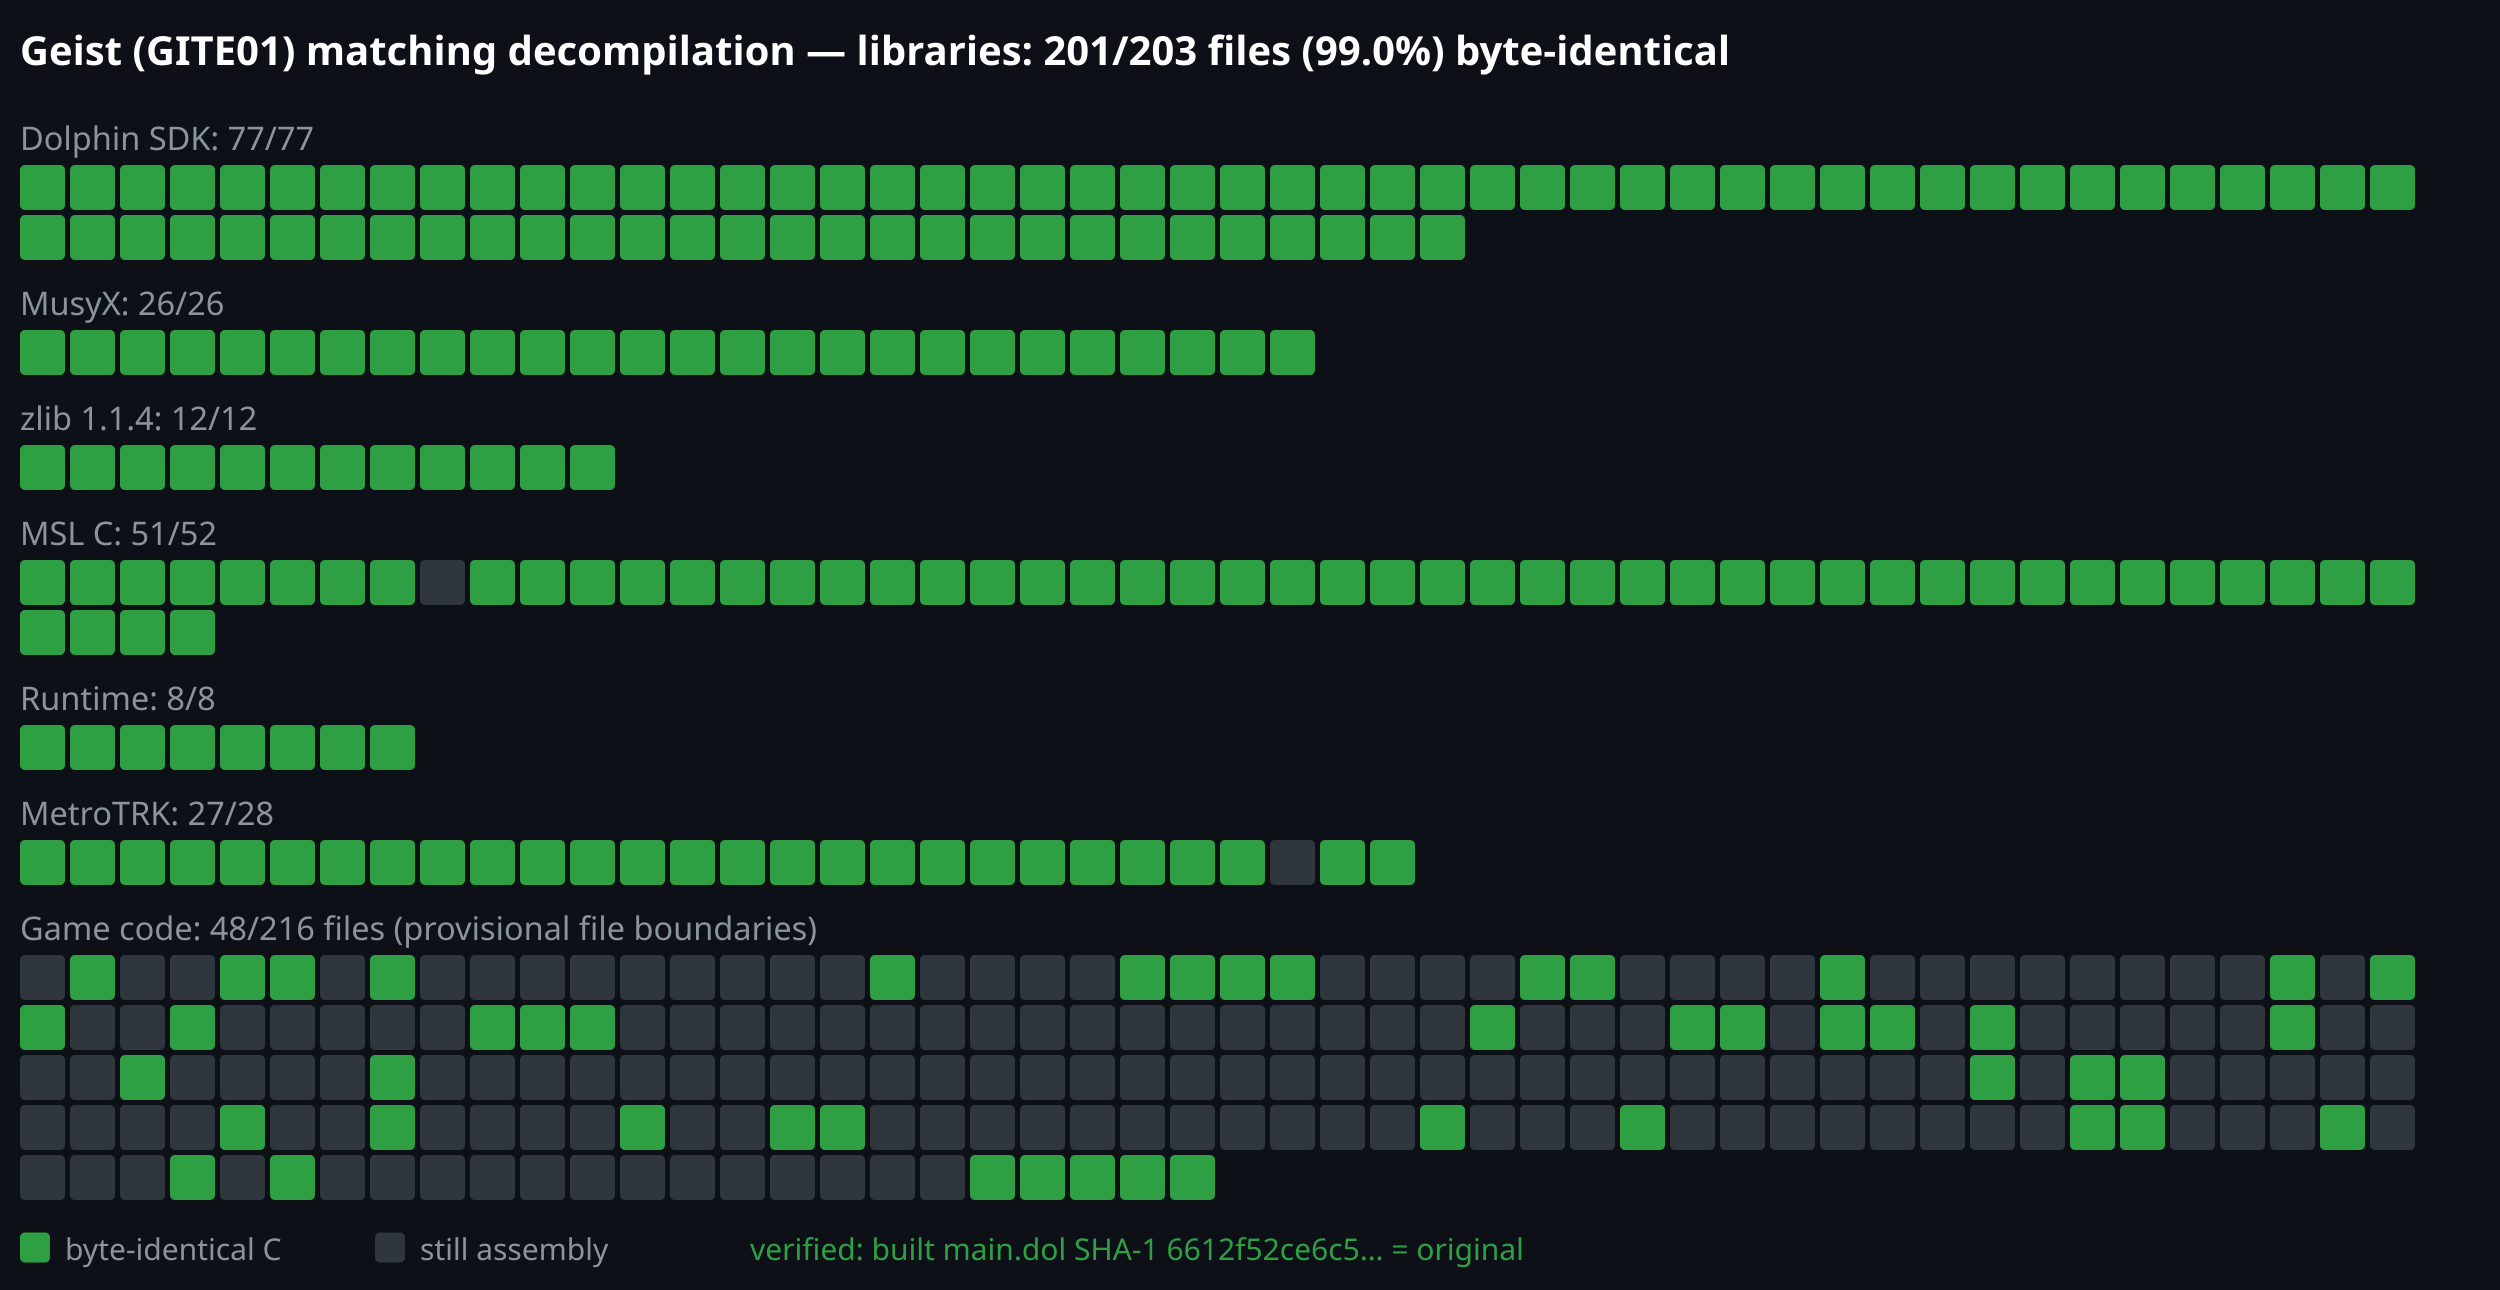
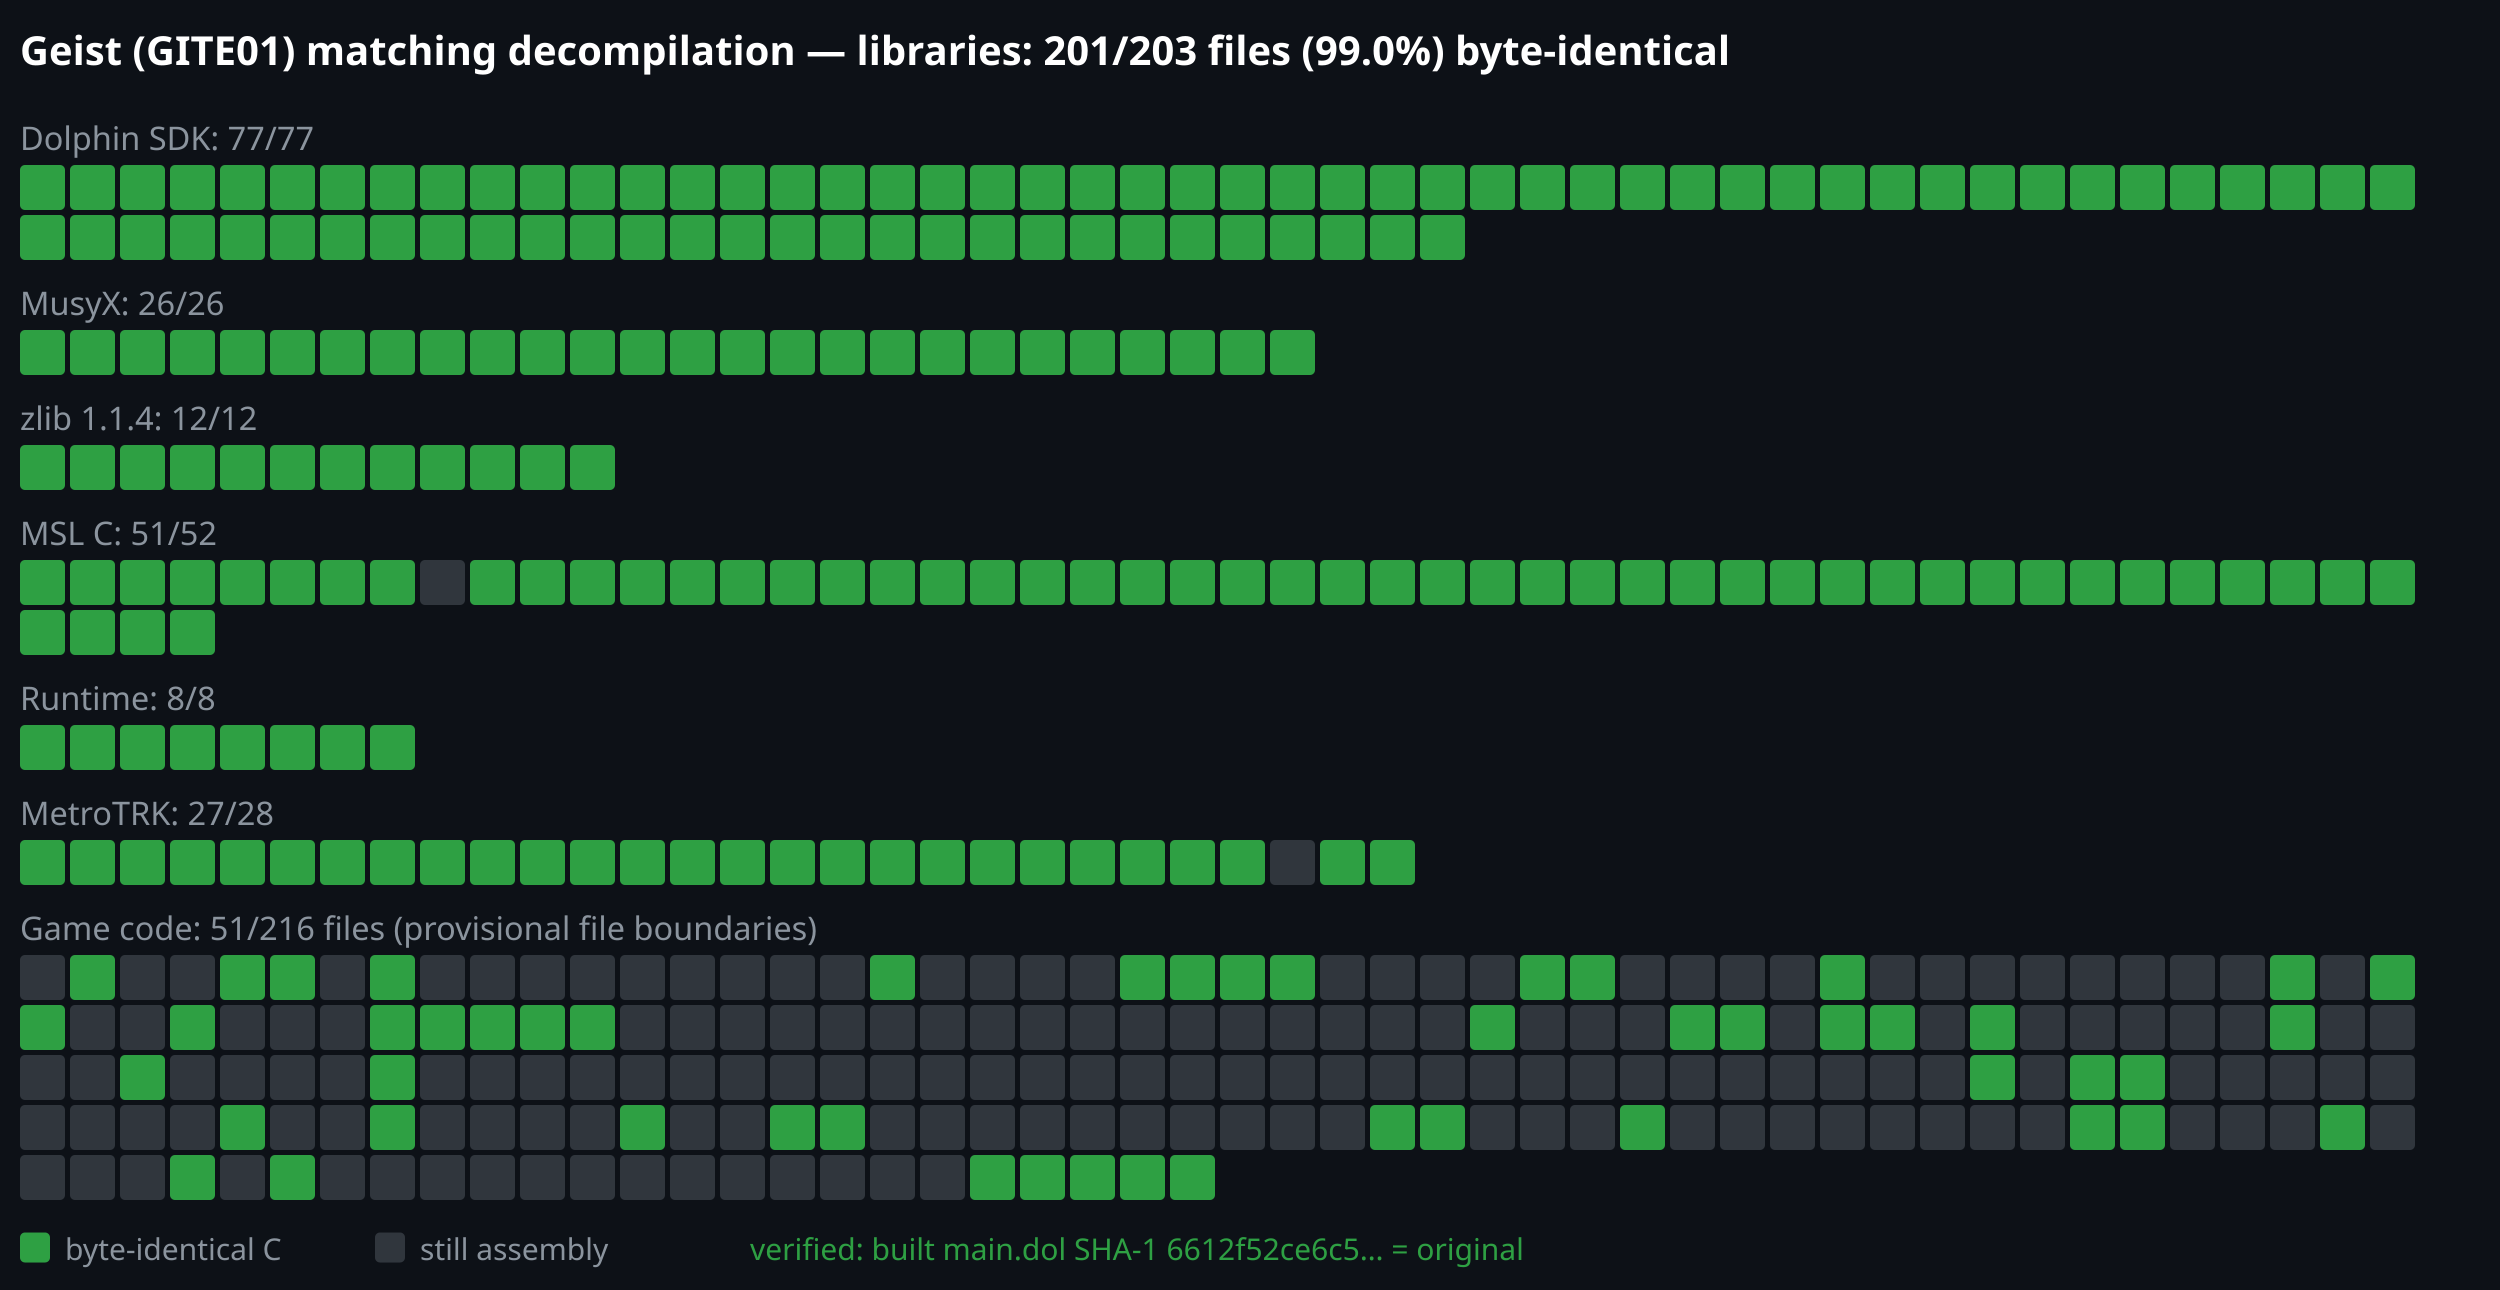
<svg xmlns="http://www.w3.org/2000/svg" viewBox="0 0 1000 516" width="1000" height="516">
  <rect width="1000" height="516" fill="#0d1117" />
  <text x="8" y="26" font-family="sans-serif" font-size="16" font-weight="bold" fill="#ffffff">Geist (GITE01) matching decompilation — libraries: 201/203 files (99.0%) byte-identical</text>
  <text x="8" y="60" font-family="sans-serif" font-size="13" font-weight="normal" fill="#8b949e">Dolphin SDK: 77/77</text>
  <rect x="8" y="66" width="18" height="18" rx="2" fill="#2ea043" />
  <rect x="28" y="66" width="18" height="18" rx="2" fill="#2ea043" />
  <rect x="48" y="66" width="18" height="18" rx="2" fill="#2ea043" />
  <rect x="68" y="66" width="18" height="18" rx="2" fill="#2ea043" />
  <rect x="88" y="66" width="18" height="18" rx="2" fill="#2ea043" />
  <rect x="108" y="66" width="18" height="18" rx="2" fill="#2ea043" />
  <rect x="128" y="66" width="18" height="18" rx="2" fill="#2ea043" />
  <rect x="148" y="66" width="18" height="18" rx="2" fill="#2ea043" />
  <rect x="168" y="66" width="18" height="18" rx="2" fill="#2ea043" />
  <rect x="188" y="66" width="18" height="18" rx="2" fill="#2ea043" />
  <rect x="208" y="66" width="18" height="18" rx="2" fill="#2ea043" />
  <rect x="228" y="66" width="18" height="18" rx="2" fill="#2ea043" />
  <rect x="248" y="66" width="18" height="18" rx="2" fill="#2ea043" />
  <rect x="268" y="66" width="18" height="18" rx="2" fill="#2ea043" />
  <rect x="288" y="66" width="18" height="18" rx="2" fill="#2ea043" />
  <rect x="308" y="66" width="18" height="18" rx="2" fill="#2ea043" />
  <rect x="328" y="66" width="18" height="18" rx="2" fill="#2ea043" />
  <rect x="348" y="66" width="18" height="18" rx="2" fill="#2ea043" />
  <rect x="368" y="66" width="18" height="18" rx="2" fill="#2ea043" />
  <rect x="388" y="66" width="18" height="18" rx="2" fill="#2ea043" />
  <rect x="408" y="66" width="18" height="18" rx="2" fill="#2ea043" />
  <rect x="428" y="66" width="18" height="18" rx="2" fill="#2ea043" />
  <rect x="448" y="66" width="18" height="18" rx="2" fill="#2ea043" />
  <rect x="468" y="66" width="18" height="18" rx="2" fill="#2ea043" />
  <rect x="488" y="66" width="18" height="18" rx="2" fill="#2ea043" />
  <rect x="508" y="66" width="18" height="18" rx="2" fill="#2ea043" />
  <rect x="528" y="66" width="18" height="18" rx="2" fill="#2ea043" />
  <rect x="548" y="66" width="18" height="18" rx="2" fill="#2ea043" />
  <rect x="568" y="66" width="18" height="18" rx="2" fill="#2ea043" />
  <rect x="588" y="66" width="18" height="18" rx="2" fill="#2ea043" />
  <rect x="608" y="66" width="18" height="18" rx="2" fill="#2ea043" />
  <rect x="628" y="66" width="18" height="18" rx="2" fill="#2ea043" />
  <rect x="648" y="66" width="18" height="18" rx="2" fill="#2ea043" />
  <rect x="668" y="66" width="18" height="18" rx="2" fill="#2ea043" />
  <rect x="688" y="66" width="18" height="18" rx="2" fill="#2ea043" />
  <rect x="708" y="66" width="18" height="18" rx="2" fill="#2ea043" />
  <rect x="728" y="66" width="18" height="18" rx="2" fill="#2ea043" />
  <rect x="748" y="66" width="18" height="18" rx="2" fill="#2ea043" />
  <rect x="768" y="66" width="18" height="18" rx="2" fill="#2ea043" />
  <rect x="788" y="66" width="18" height="18" rx="2" fill="#2ea043" />
  <rect x="808" y="66" width="18" height="18" rx="2" fill="#2ea043" />
  <rect x="828" y="66" width="18" height="18" rx="2" fill="#2ea043" />
  <rect x="848" y="66" width="18" height="18" rx="2" fill="#2ea043" />
  <rect x="868" y="66" width="18" height="18" rx="2" fill="#2ea043" />
  <rect x="888" y="66" width="18" height="18" rx="2" fill="#2ea043" />
  <rect x="908" y="66" width="18" height="18" rx="2" fill="#2ea043" />
  <rect x="928" y="66" width="18" height="18" rx="2" fill="#2ea043" />
  <rect x="948" y="66" width="18" height="18" rx="2" fill="#2ea043" />
  <rect x="8" y="86" width="18" height="18" rx="2" fill="#2ea043" />
  <rect x="28" y="86" width="18" height="18" rx="2" fill="#2ea043" />
  <rect x="48" y="86" width="18" height="18" rx="2" fill="#2ea043" />
  <rect x="68" y="86" width="18" height="18" rx="2" fill="#2ea043" />
  <rect x="88" y="86" width="18" height="18" rx="2" fill="#2ea043" />
  <rect x="108" y="86" width="18" height="18" rx="2" fill="#2ea043" />
  <rect x="128" y="86" width="18" height="18" rx="2" fill="#2ea043" />
  <rect x="148" y="86" width="18" height="18" rx="2" fill="#2ea043" />
  <rect x="168" y="86" width="18" height="18" rx="2" fill="#2ea043" />
  <rect x="188" y="86" width="18" height="18" rx="2" fill="#2ea043" />
  <rect x="208" y="86" width="18" height="18" rx="2" fill="#2ea043" />
  <rect x="228" y="86" width="18" height="18" rx="2" fill="#2ea043" />
  <rect x="248" y="86" width="18" height="18" rx="2" fill="#2ea043" />
  <rect x="268" y="86" width="18" height="18" rx="2" fill="#2ea043" />
  <rect x="288" y="86" width="18" height="18" rx="2" fill="#2ea043" />
  <rect x="308" y="86" width="18" height="18" rx="2" fill="#2ea043" />
  <rect x="328" y="86" width="18" height="18" rx="2" fill="#2ea043" />
  <rect x="348" y="86" width="18" height="18" rx="2" fill="#2ea043" />
  <rect x="368" y="86" width="18" height="18" rx="2" fill="#2ea043" />
  <rect x="388" y="86" width="18" height="18" rx="2" fill="#2ea043" />
  <rect x="408" y="86" width="18" height="18" rx="2" fill="#2ea043" />
  <rect x="428" y="86" width="18" height="18" rx="2" fill="#2ea043" />
  <rect x="448" y="86" width="18" height="18" rx="2" fill="#2ea043" />
  <rect x="468" y="86" width="18" height="18" rx="2" fill="#2ea043" />
  <rect x="488" y="86" width="18" height="18" rx="2" fill="#2ea043" />
  <rect x="508" y="86" width="18" height="18" rx="2" fill="#2ea043" />
  <rect x="528" y="86" width="18" height="18" rx="2" fill="#2ea043" />
  <rect x="548" y="86" width="18" height="18" rx="2" fill="#2ea043" />
  <rect x="568" y="86" width="18" height="18" rx="2" fill="#2ea043" />
  <text x="8" y="126" font-family="sans-serif" font-size="13" font-weight="normal" fill="#8b949e">MusyX: 26/26</text>
  <rect x="8" y="132" width="18" height="18" rx="2" fill="#2ea043" />
  <rect x="28" y="132" width="18" height="18" rx="2" fill="#2ea043" />
  <rect x="48" y="132" width="18" height="18" rx="2" fill="#2ea043" />
  <rect x="68" y="132" width="18" height="18" rx="2" fill="#2ea043" />
  <rect x="88" y="132" width="18" height="18" rx="2" fill="#2ea043" />
  <rect x="108" y="132" width="18" height="18" rx="2" fill="#2ea043" />
  <rect x="128" y="132" width="18" height="18" rx="2" fill="#2ea043" />
  <rect x="148" y="132" width="18" height="18" rx="2" fill="#2ea043" />
  <rect x="168" y="132" width="18" height="18" rx="2" fill="#2ea043" />
  <rect x="188" y="132" width="18" height="18" rx="2" fill="#2ea043" />
  <rect x="208" y="132" width="18" height="18" rx="2" fill="#2ea043" />
  <rect x="228" y="132" width="18" height="18" rx="2" fill="#2ea043" />
  <rect x="248" y="132" width="18" height="18" rx="2" fill="#2ea043" />
  <rect x="268" y="132" width="18" height="18" rx="2" fill="#2ea043" />
  <rect x="288" y="132" width="18" height="18" rx="2" fill="#2ea043" />
  <rect x="308" y="132" width="18" height="18" rx="2" fill="#2ea043" />
  <rect x="328" y="132" width="18" height="18" rx="2" fill="#2ea043" />
  <rect x="348" y="132" width="18" height="18" rx="2" fill="#2ea043" />
  <rect x="368" y="132" width="18" height="18" rx="2" fill="#2ea043" />
  <rect x="388" y="132" width="18" height="18" rx="2" fill="#2ea043" />
  <rect x="408" y="132" width="18" height="18" rx="2" fill="#2ea043" />
  <rect x="428" y="132" width="18" height="18" rx="2" fill="#2ea043" />
  <rect x="448" y="132" width="18" height="18" rx="2" fill="#2ea043" />
  <rect x="468" y="132" width="18" height="18" rx="2" fill="#2ea043" />
  <rect x="488" y="132" width="18" height="18" rx="2" fill="#2ea043" />
  <rect x="508" y="132" width="18" height="18" rx="2" fill="#2ea043" />
  <text x="8" y="172" font-family="sans-serif" font-size="13" font-weight="normal" fill="#8b949e">zlib 1.1.4: 12/12</text>
  <rect x="8" y="178" width="18" height="18" rx="2" fill="#2ea043" />
  <rect x="28" y="178" width="18" height="18" rx="2" fill="#2ea043" />
  <rect x="48" y="178" width="18" height="18" rx="2" fill="#2ea043" />
  <rect x="68" y="178" width="18" height="18" rx="2" fill="#2ea043" />
  <rect x="88" y="178" width="18" height="18" rx="2" fill="#2ea043" />
  <rect x="108" y="178" width="18" height="18" rx="2" fill="#2ea043" />
  <rect x="128" y="178" width="18" height="18" rx="2" fill="#2ea043" />
  <rect x="148" y="178" width="18" height="18" rx="2" fill="#2ea043" />
  <rect x="168" y="178" width="18" height="18" rx="2" fill="#2ea043" />
  <rect x="188" y="178" width="18" height="18" rx="2" fill="#2ea043" />
  <rect x="208" y="178" width="18" height="18" rx="2" fill="#2ea043" />
  <rect x="228" y="178" width="18" height="18" rx="2" fill="#2ea043" />
  <text x="8" y="218" font-family="sans-serif" font-size="13" font-weight="normal" fill="#8b949e">MSL C: 51/52</text>
  <rect x="8" y="224" width="18" height="18" rx="2" fill="#2ea043" />
  <rect x="28" y="224" width="18" height="18" rx="2" fill="#2ea043" />
  <rect x="48" y="224" width="18" height="18" rx="2" fill="#2ea043" />
  <rect x="68" y="224" width="18" height="18" rx="2" fill="#2ea043" />
  <rect x="88" y="224" width="18" height="18" rx="2" fill="#2ea043" />
  <rect x="108" y="224" width="18" height="18" rx="2" fill="#2ea043" />
  <rect x="128" y="224" width="18" height="18" rx="2" fill="#2ea043" />
  <rect x="148" y="224" width="18" height="18" rx="2" fill="#2ea043" />
  <rect x="168" y="224" width="18" height="18" rx="2" fill="#30363d" />
  <rect x="188" y="224" width="18" height="18" rx="2" fill="#2ea043" />
  <rect x="208" y="224" width="18" height="18" rx="2" fill="#2ea043" />
  <rect x="228" y="224" width="18" height="18" rx="2" fill="#2ea043" />
  <rect x="248" y="224" width="18" height="18" rx="2" fill="#2ea043" />
  <rect x="268" y="224" width="18" height="18" rx="2" fill="#2ea043" />
  <rect x="288" y="224" width="18" height="18" rx="2" fill="#2ea043" />
  <rect x="308" y="224" width="18" height="18" rx="2" fill="#2ea043" />
  <rect x="328" y="224" width="18" height="18" rx="2" fill="#2ea043" />
  <rect x="348" y="224" width="18" height="18" rx="2" fill="#2ea043" />
  <rect x="368" y="224" width="18" height="18" rx="2" fill="#2ea043" />
  <rect x="388" y="224" width="18" height="18" rx="2" fill="#2ea043" />
  <rect x="408" y="224" width="18" height="18" rx="2" fill="#2ea043" />
  <rect x="428" y="224" width="18" height="18" rx="2" fill="#2ea043" />
  <rect x="448" y="224" width="18" height="18" rx="2" fill="#2ea043" />
  <rect x="468" y="224" width="18" height="18" rx="2" fill="#2ea043" />
  <rect x="488" y="224" width="18" height="18" rx="2" fill="#2ea043" />
  <rect x="508" y="224" width="18" height="18" rx="2" fill="#2ea043" />
  <rect x="528" y="224" width="18" height="18" rx="2" fill="#2ea043" />
  <rect x="548" y="224" width="18" height="18" rx="2" fill="#2ea043" />
  <rect x="568" y="224" width="18" height="18" rx="2" fill="#2ea043" />
  <rect x="588" y="224" width="18" height="18" rx="2" fill="#2ea043" />
  <rect x="608" y="224" width="18" height="18" rx="2" fill="#2ea043" />
  <rect x="628" y="224" width="18" height="18" rx="2" fill="#2ea043" />
  <rect x="648" y="224" width="18" height="18" rx="2" fill="#2ea043" />
  <rect x="668" y="224" width="18" height="18" rx="2" fill="#2ea043" />
  <rect x="688" y="224" width="18" height="18" rx="2" fill="#2ea043" />
  <rect x="708" y="224" width="18" height="18" rx="2" fill="#2ea043" />
  <rect x="728" y="224" width="18" height="18" rx="2" fill="#2ea043" />
  <rect x="748" y="224" width="18" height="18" rx="2" fill="#2ea043" />
  <rect x="768" y="224" width="18" height="18" rx="2" fill="#2ea043" />
  <rect x="788" y="224" width="18" height="18" rx="2" fill="#2ea043" />
  <rect x="808" y="224" width="18" height="18" rx="2" fill="#2ea043" />
  <rect x="828" y="224" width="18" height="18" rx="2" fill="#2ea043" />
  <rect x="848" y="224" width="18" height="18" rx="2" fill="#2ea043" />
  <rect x="868" y="224" width="18" height="18" rx="2" fill="#2ea043" />
  <rect x="888" y="224" width="18" height="18" rx="2" fill="#2ea043" />
  <rect x="908" y="224" width="18" height="18" rx="2" fill="#2ea043" />
  <rect x="928" y="224" width="18" height="18" rx="2" fill="#2ea043" />
  <rect x="948" y="224" width="18" height="18" rx="2" fill="#2ea043" />
  <rect x="8" y="244" width="18" height="18" rx="2" fill="#2ea043" />
  <rect x="28" y="244" width="18" height="18" rx="2" fill="#2ea043" />
  <rect x="48" y="244" width="18" height="18" rx="2" fill="#2ea043" />
  <rect x="68" y="244" width="18" height="18" rx="2" fill="#2ea043" />
  <text x="8" y="284" font-family="sans-serif" font-size="13" font-weight="normal" fill="#8b949e">Runtime: 8/8</text>
  <rect x="8" y="290" width="18" height="18" rx="2" fill="#2ea043" />
  <rect x="28" y="290" width="18" height="18" rx="2" fill="#2ea043" />
  <rect x="48" y="290" width="18" height="18" rx="2" fill="#2ea043" />
  <rect x="68" y="290" width="18" height="18" rx="2" fill="#2ea043" />
  <rect x="88" y="290" width="18" height="18" rx="2" fill="#2ea043" />
  <rect x="108" y="290" width="18" height="18" rx="2" fill="#2ea043" />
  <rect x="128" y="290" width="18" height="18" rx="2" fill="#2ea043" />
  <rect x="148" y="290" width="18" height="18" rx="2" fill="#2ea043" />
  <text x="8" y="330" font-family="sans-serif" font-size="13" font-weight="normal" fill="#8b949e">MetroTRK: 27/28</text>
  <rect x="8" y="336" width="18" height="18" rx="2" fill="#2ea043" />
  <rect x="28" y="336" width="18" height="18" rx="2" fill="#2ea043" />
  <rect x="48" y="336" width="18" height="18" rx="2" fill="#2ea043" />
  <rect x="68" y="336" width="18" height="18" rx="2" fill="#2ea043" />
  <rect x="88" y="336" width="18" height="18" rx="2" fill="#2ea043" />
  <rect x="108" y="336" width="18" height="18" rx="2" fill="#2ea043" />
  <rect x="128" y="336" width="18" height="18" rx="2" fill="#2ea043" />
  <rect x="148" y="336" width="18" height="18" rx="2" fill="#2ea043" />
  <rect x="168" y="336" width="18" height="18" rx="2" fill="#2ea043" />
  <rect x="188" y="336" width="18" height="18" rx="2" fill="#2ea043" />
  <rect x="208" y="336" width="18" height="18" rx="2" fill="#2ea043" />
  <rect x="228" y="336" width="18" height="18" rx="2" fill="#2ea043" />
  <rect x="248" y="336" width="18" height="18" rx="2" fill="#2ea043" />
  <rect x="268" y="336" width="18" height="18" rx="2" fill="#2ea043" />
  <rect x="288" y="336" width="18" height="18" rx="2" fill="#2ea043" />
  <rect x="308" y="336" width="18" height="18" rx="2" fill="#2ea043" />
  <rect x="328" y="336" width="18" height="18" rx="2" fill="#2ea043" />
  <rect x="348" y="336" width="18" height="18" rx="2" fill="#2ea043" />
  <rect x="368" y="336" width="18" height="18" rx="2" fill="#2ea043" />
  <rect x="388" y="336" width="18" height="18" rx="2" fill="#2ea043" />
  <rect x="408" y="336" width="18" height="18" rx="2" fill="#2ea043" />
  <rect x="428" y="336" width="18" height="18" rx="2" fill="#2ea043" />
  <rect x="448" y="336" width="18" height="18" rx="2" fill="#2ea043" />
  <rect x="468" y="336" width="18" height="18" rx="2" fill="#2ea043" />
  <rect x="488" y="336" width="18" height="18" rx="2" fill="#2ea043" />
  <rect x="508" y="336" width="18" height="18" rx="2" fill="#30363d" />
  <rect x="528" y="336" width="18" height="18" rx="2" fill="#2ea043" />
  <rect x="548" y="336" width="18" height="18" rx="2" fill="#2ea043" />
-   <text x="8" y="376" font-family="sans-serif" font-size="13" font-weight="normal" fill="#8b949e">Game code: 48/216 files (provisional file boundaries)</text>
+   <text x="8" y="376" font-family="sans-serif" font-size="13" font-weight="normal" fill="#8b949e">Game code: 51/216 files (provisional file boundaries)</text>
  <rect x="8" y="382" width="18" height="18" rx="2" fill="#30363d" />
  <rect x="28" y="382" width="18" height="18" rx="2" fill="#2ea043" />
  <rect x="48" y="382" width="18" height="18" rx="2" fill="#30363d" />
  <rect x="68" y="382" width="18" height="18" rx="2" fill="#30363d" />
  <rect x="88" y="382" width="18" height="18" rx="2" fill="#2ea043" />
  <rect x="108" y="382" width="18" height="18" rx="2" fill="#2ea043" />
  <rect x="128" y="382" width="18" height="18" rx="2" fill="#30363d" />
  <rect x="148" y="382" width="18" height="18" rx="2" fill="#2ea043" />
  <rect x="168" y="382" width="18" height="18" rx="2" fill="#30363d" />
  <rect x="188" y="382" width="18" height="18" rx="2" fill="#30363d" />
  <rect x="208" y="382" width="18" height="18" rx="2" fill="#30363d" />
  <rect x="228" y="382" width="18" height="18" rx="2" fill="#30363d" />
  <rect x="248" y="382" width="18" height="18" rx="2" fill="#30363d" />
  <rect x="268" y="382" width="18" height="18" rx="2" fill="#30363d" />
  <rect x="288" y="382" width="18" height="18" rx="2" fill="#30363d" />
  <rect x="308" y="382" width="18" height="18" rx="2" fill="#30363d" />
  <rect x="328" y="382" width="18" height="18" rx="2" fill="#30363d" />
  <rect x="348" y="382" width="18" height="18" rx="2" fill="#2ea043" />
  <rect x="368" y="382" width="18" height="18" rx="2" fill="#30363d" />
  <rect x="388" y="382" width="18" height="18" rx="2" fill="#30363d" />
  <rect x="408" y="382" width="18" height="18" rx="2" fill="#30363d" />
  <rect x="428" y="382" width="18" height="18" rx="2" fill="#30363d" />
  <rect x="448" y="382" width="18" height="18" rx="2" fill="#2ea043" />
  <rect x="468" y="382" width="18" height="18" rx="2" fill="#2ea043" />
  <rect x="488" y="382" width="18" height="18" rx="2" fill="#2ea043" />
  <rect x="508" y="382" width="18" height="18" rx="2" fill="#2ea043" />
  <rect x="528" y="382" width="18" height="18" rx="2" fill="#30363d" />
  <rect x="548" y="382" width="18" height="18" rx="2" fill="#30363d" />
  <rect x="568" y="382" width="18" height="18" rx="2" fill="#30363d" />
  <rect x="588" y="382" width="18" height="18" rx="2" fill="#30363d" />
  <rect x="608" y="382" width="18" height="18" rx="2" fill="#2ea043" />
  <rect x="628" y="382" width="18" height="18" rx="2" fill="#2ea043" />
  <rect x="648" y="382" width="18" height="18" rx="2" fill="#30363d" />
  <rect x="668" y="382" width="18" height="18" rx="2" fill="#30363d" />
  <rect x="688" y="382" width="18" height="18" rx="2" fill="#30363d" />
  <rect x="708" y="382" width="18" height="18" rx="2" fill="#30363d" />
  <rect x="728" y="382" width="18" height="18" rx="2" fill="#2ea043" />
  <rect x="748" y="382" width="18" height="18" rx="2" fill="#30363d" />
  <rect x="768" y="382" width="18" height="18" rx="2" fill="#30363d" />
  <rect x="788" y="382" width="18" height="18" rx="2" fill="#30363d" />
  <rect x="808" y="382" width="18" height="18" rx="2" fill="#30363d" />
  <rect x="828" y="382" width="18" height="18" rx="2" fill="#30363d" />
  <rect x="848" y="382" width="18" height="18" rx="2" fill="#30363d" />
  <rect x="868" y="382" width="18" height="18" rx="2" fill="#30363d" />
  <rect x="888" y="382" width="18" height="18" rx="2" fill="#30363d" />
  <rect x="908" y="382" width="18" height="18" rx="2" fill="#2ea043" />
  <rect x="928" y="382" width="18" height="18" rx="2" fill="#30363d" />
  <rect x="948" y="382" width="18" height="18" rx="2" fill="#2ea043" />
  <rect x="8" y="402" width="18" height="18" rx="2" fill="#2ea043" />
  <rect x="28" y="402" width="18" height="18" rx="2" fill="#30363d" />
  <rect x="48" y="402" width="18" height="18" rx="2" fill="#30363d" />
  <rect x="68" y="402" width="18" height="18" rx="2" fill="#2ea043" />
  <rect x="88" y="402" width="18" height="18" rx="2" fill="#30363d" />
  <rect x="108" y="402" width="18" height="18" rx="2" fill="#30363d" />
  <rect x="128" y="402" width="18" height="18" rx="2" fill="#30363d" />
-   <rect x="148" y="402" width="18" height="18" rx="2" fill="#30363d" />
-   <rect x="168" y="402" width="18" height="18" rx="2" fill="#30363d" />
+   <rect x="148" y="402" width="18" height="18" rx="2" fill="#2ea043" />
+   <rect x="168" y="402" width="18" height="18" rx="2" fill="#2ea043" />
  <rect x="188" y="402" width="18" height="18" rx="2" fill="#2ea043" />
  <rect x="208" y="402" width="18" height="18" rx="2" fill="#2ea043" />
  <rect x="228" y="402" width="18" height="18" rx="2" fill="#2ea043" />
  <rect x="248" y="402" width="18" height="18" rx="2" fill="#30363d" />
  <rect x="268" y="402" width="18" height="18" rx="2" fill="#30363d" />
  <rect x="288" y="402" width="18" height="18" rx="2" fill="#30363d" />
  <rect x="308" y="402" width="18" height="18" rx="2" fill="#30363d" />
  <rect x="328" y="402" width="18" height="18" rx="2" fill="#30363d" />
  <rect x="348" y="402" width="18" height="18" rx="2" fill="#30363d" />
  <rect x="368" y="402" width="18" height="18" rx="2" fill="#30363d" />
  <rect x="388" y="402" width="18" height="18" rx="2" fill="#30363d" />
  <rect x="408" y="402" width="18" height="18" rx="2" fill="#30363d" />
  <rect x="428" y="402" width="18" height="18" rx="2" fill="#30363d" />
  <rect x="448" y="402" width="18" height="18" rx="2" fill="#30363d" />
  <rect x="468" y="402" width="18" height="18" rx="2" fill="#30363d" />
  <rect x="488" y="402" width="18" height="18" rx="2" fill="#30363d" />
  <rect x="508" y="402" width="18" height="18" rx="2" fill="#30363d" />
  <rect x="528" y="402" width="18" height="18" rx="2" fill="#30363d" />
  <rect x="548" y="402" width="18" height="18" rx="2" fill="#30363d" />
  <rect x="568" y="402" width="18" height="18" rx="2" fill="#30363d" />
  <rect x="588" y="402" width="18" height="18" rx="2" fill="#2ea043" />
  <rect x="608" y="402" width="18" height="18" rx="2" fill="#30363d" />
  <rect x="628" y="402" width="18" height="18" rx="2" fill="#30363d" />
  <rect x="648" y="402" width="18" height="18" rx="2" fill="#30363d" />
  <rect x="668" y="402" width="18" height="18" rx="2" fill="#2ea043" />
  <rect x="688" y="402" width="18" height="18" rx="2" fill="#2ea043" />
  <rect x="708" y="402" width="18" height="18" rx="2" fill="#30363d" />
  <rect x="728" y="402" width="18" height="18" rx="2" fill="#2ea043" />
  <rect x="748" y="402" width="18" height="18" rx="2" fill="#2ea043" />
  <rect x="768" y="402" width="18" height="18" rx="2" fill="#30363d" />
  <rect x="788" y="402" width="18" height="18" rx="2" fill="#2ea043" />
  <rect x="808" y="402" width="18" height="18" rx="2" fill="#30363d" />
  <rect x="828" y="402" width="18" height="18" rx="2" fill="#30363d" />
  <rect x="848" y="402" width="18" height="18" rx="2" fill="#30363d" />
  <rect x="868" y="402" width="18" height="18" rx="2" fill="#30363d" />
  <rect x="888" y="402" width="18" height="18" rx="2" fill="#30363d" />
  <rect x="908" y="402" width="18" height="18" rx="2" fill="#2ea043" />
  <rect x="928" y="402" width="18" height="18" rx="2" fill="#30363d" />
  <rect x="948" y="402" width="18" height="18" rx="2" fill="#30363d" />
  <rect x="8" y="422" width="18" height="18" rx="2" fill="#30363d" />
  <rect x="28" y="422" width="18" height="18" rx="2" fill="#30363d" />
  <rect x="48" y="422" width="18" height="18" rx="2" fill="#2ea043" />
  <rect x="68" y="422" width="18" height="18" rx="2" fill="#30363d" />
  <rect x="88" y="422" width="18" height="18" rx="2" fill="#30363d" />
  <rect x="108" y="422" width="18" height="18" rx="2" fill="#30363d" />
  <rect x="128" y="422" width="18" height="18" rx="2" fill="#30363d" />
  <rect x="148" y="422" width="18" height="18" rx="2" fill="#2ea043" />
  <rect x="168" y="422" width="18" height="18" rx="2" fill="#30363d" />
  <rect x="188" y="422" width="18" height="18" rx="2" fill="#30363d" />
  <rect x="208" y="422" width="18" height="18" rx="2" fill="#30363d" />
  <rect x="228" y="422" width="18" height="18" rx="2" fill="#30363d" />
  <rect x="248" y="422" width="18" height="18" rx="2" fill="#30363d" />
  <rect x="268" y="422" width="18" height="18" rx="2" fill="#30363d" />
  <rect x="288" y="422" width="18" height="18" rx="2" fill="#30363d" />
  <rect x="308" y="422" width="18" height="18" rx="2" fill="#30363d" />
  <rect x="328" y="422" width="18" height="18" rx="2" fill="#30363d" />
  <rect x="348" y="422" width="18" height="18" rx="2" fill="#30363d" />
  <rect x="368" y="422" width="18" height="18" rx="2" fill="#30363d" />
  <rect x="388" y="422" width="18" height="18" rx="2" fill="#30363d" />
  <rect x="408" y="422" width="18" height="18" rx="2" fill="#30363d" />
  <rect x="428" y="422" width="18" height="18" rx="2" fill="#30363d" />
  <rect x="448" y="422" width="18" height="18" rx="2" fill="#30363d" />
  <rect x="468" y="422" width="18" height="18" rx="2" fill="#30363d" />
  <rect x="488" y="422" width="18" height="18" rx="2" fill="#30363d" />
  <rect x="508" y="422" width="18" height="18" rx="2" fill="#30363d" />
  <rect x="528" y="422" width="18" height="18" rx="2" fill="#30363d" />
  <rect x="548" y="422" width="18" height="18" rx="2" fill="#30363d" />
  <rect x="568" y="422" width="18" height="18" rx="2" fill="#30363d" />
  <rect x="588" y="422" width="18" height="18" rx="2" fill="#30363d" />
  <rect x="608" y="422" width="18" height="18" rx="2" fill="#30363d" />
  <rect x="628" y="422" width="18" height="18" rx="2" fill="#30363d" />
  <rect x="648" y="422" width="18" height="18" rx="2" fill="#30363d" />
  <rect x="668" y="422" width="18" height="18" rx="2" fill="#30363d" />
  <rect x="688" y="422" width="18" height="18" rx="2" fill="#30363d" />
  <rect x="708" y="422" width="18" height="18" rx="2" fill="#30363d" />
  <rect x="728" y="422" width="18" height="18" rx="2" fill="#30363d" />
  <rect x="748" y="422" width="18" height="18" rx="2" fill="#30363d" />
  <rect x="768" y="422" width="18" height="18" rx="2" fill="#30363d" />
  <rect x="788" y="422" width="18" height="18" rx="2" fill="#2ea043" />
  <rect x="808" y="422" width="18" height="18" rx="2" fill="#30363d" />
  <rect x="828" y="422" width="18" height="18" rx="2" fill="#2ea043" />
  <rect x="848" y="422" width="18" height="18" rx="2" fill="#2ea043" />
  <rect x="868" y="422" width="18" height="18" rx="2" fill="#30363d" />
  <rect x="888" y="422" width="18" height="18" rx="2" fill="#30363d" />
  <rect x="908" y="422" width="18" height="18" rx="2" fill="#30363d" />
  <rect x="928" y="422" width="18" height="18" rx="2" fill="#30363d" />
  <rect x="948" y="422" width="18" height="18" rx="2" fill="#30363d" />
  <rect x="8" y="442" width="18" height="18" rx="2" fill="#30363d" />
  <rect x="28" y="442" width="18" height="18" rx="2" fill="#30363d" />
  <rect x="48" y="442" width="18" height="18" rx="2" fill="#30363d" />
  <rect x="68" y="442" width="18" height="18" rx="2" fill="#30363d" />
  <rect x="88" y="442" width="18" height="18" rx="2" fill="#2ea043" />
  <rect x="108" y="442" width="18" height="18" rx="2" fill="#30363d" />
  <rect x="128" y="442" width="18" height="18" rx="2" fill="#30363d" />
  <rect x="148" y="442" width="18" height="18" rx="2" fill="#2ea043" />
  <rect x="168" y="442" width="18" height="18" rx="2" fill="#30363d" />
  <rect x="188" y="442" width="18" height="18" rx="2" fill="#30363d" />
  <rect x="208" y="442" width="18" height="18" rx="2" fill="#30363d" />
  <rect x="228" y="442" width="18" height="18" rx="2" fill="#30363d" />
  <rect x="248" y="442" width="18" height="18" rx="2" fill="#2ea043" />
  <rect x="268" y="442" width="18" height="18" rx="2" fill="#30363d" />
  <rect x="288" y="442" width="18" height="18" rx="2" fill="#30363d" />
  <rect x="308" y="442" width="18" height="18" rx="2" fill="#2ea043" />
  <rect x="328" y="442" width="18" height="18" rx="2" fill="#2ea043" />
  <rect x="348" y="442" width="18" height="18" rx="2" fill="#30363d" />
  <rect x="368" y="442" width="18" height="18" rx="2" fill="#30363d" />
  <rect x="388" y="442" width="18" height="18" rx="2" fill="#30363d" />
  <rect x="408" y="442" width="18" height="18" rx="2" fill="#30363d" />
  <rect x="428" y="442" width="18" height="18" rx="2" fill="#30363d" />
  <rect x="448" y="442" width="18" height="18" rx="2" fill="#30363d" />
  <rect x="468" y="442" width="18" height="18" rx="2" fill="#30363d" />
  <rect x="488" y="442" width="18" height="18" rx="2" fill="#30363d" />
  <rect x="508" y="442" width="18" height="18" rx="2" fill="#30363d" />
  <rect x="528" y="442" width="18" height="18" rx="2" fill="#30363d" />
-   <rect x="548" y="442" width="18" height="18" rx="2" fill="#30363d" />
+   <rect x="548" y="442" width="18" height="18" rx="2" fill="#2ea043" />
  <rect x="568" y="442" width="18" height="18" rx="2" fill="#2ea043" />
  <rect x="588" y="442" width="18" height="18" rx="2" fill="#30363d" />
  <rect x="608" y="442" width="18" height="18" rx="2" fill="#30363d" />
  <rect x="628" y="442" width="18" height="18" rx="2" fill="#30363d" />
  <rect x="648" y="442" width="18" height="18" rx="2" fill="#2ea043" />
  <rect x="668" y="442" width="18" height="18" rx="2" fill="#30363d" />
  <rect x="688" y="442" width="18" height="18" rx="2" fill="#30363d" />
  <rect x="708" y="442" width="18" height="18" rx="2" fill="#30363d" />
  <rect x="728" y="442" width="18" height="18" rx="2" fill="#30363d" />
  <rect x="748" y="442" width="18" height="18" rx="2" fill="#30363d" />
  <rect x="768" y="442" width="18" height="18" rx="2" fill="#30363d" />
  <rect x="788" y="442" width="18" height="18" rx="2" fill="#30363d" />
  <rect x="808" y="442" width="18" height="18" rx="2" fill="#30363d" />
  <rect x="828" y="442" width="18" height="18" rx="2" fill="#2ea043" />
  <rect x="848" y="442" width="18" height="18" rx="2" fill="#2ea043" />
  <rect x="868" y="442" width="18" height="18" rx="2" fill="#30363d" />
  <rect x="888" y="442" width="18" height="18" rx="2" fill="#30363d" />
  <rect x="908" y="442" width="18" height="18" rx="2" fill="#30363d" />
  <rect x="928" y="442" width="18" height="18" rx="2" fill="#2ea043" />
  <rect x="948" y="442" width="18" height="18" rx="2" fill="#30363d" />
  <rect x="8" y="462" width="18" height="18" rx="2" fill="#30363d" />
  <rect x="28" y="462" width="18" height="18" rx="2" fill="#30363d" />
  <rect x="48" y="462" width="18" height="18" rx="2" fill="#30363d" />
  <rect x="68" y="462" width="18" height="18" rx="2" fill="#2ea043" />
  <rect x="88" y="462" width="18" height="18" rx="2" fill="#30363d" />
  <rect x="108" y="462" width="18" height="18" rx="2" fill="#2ea043" />
  <rect x="128" y="462" width="18" height="18" rx="2" fill="#30363d" />
  <rect x="148" y="462" width="18" height="18" rx="2" fill="#30363d" />
  <rect x="168" y="462" width="18" height="18" rx="2" fill="#30363d" />
  <rect x="188" y="462" width="18" height="18" rx="2" fill="#30363d" />
  <rect x="208" y="462" width="18" height="18" rx="2" fill="#30363d" />
  <rect x="228" y="462" width="18" height="18" rx="2" fill="#30363d" />
  <rect x="248" y="462" width="18" height="18" rx="2" fill="#30363d" />
  <rect x="268" y="462" width="18" height="18" rx="2" fill="#30363d" />
  <rect x="288" y="462" width="18" height="18" rx="2" fill="#30363d" />
  <rect x="308" y="462" width="18" height="18" rx="2" fill="#30363d" />
  <rect x="328" y="462" width="18" height="18" rx="2" fill="#30363d" />
  <rect x="348" y="462" width="18" height="18" rx="2" fill="#30363d" />
  <rect x="368" y="462" width="18" height="18" rx="2" fill="#30363d" />
  <rect x="388" y="462" width="18" height="18" rx="2" fill="#2ea043" />
  <rect x="408" y="462" width="18" height="18" rx="2" fill="#2ea043" />
  <rect x="428" y="462" width="18" height="18" rx="2" fill="#2ea043" />
  <rect x="448" y="462" width="18" height="18" rx="2" fill="#2ea043" />
  <rect x="468" y="462" width="18" height="18" rx="2" fill="#2ea043" />
  <rect x="8" y="493" width="12" height="12" rx="2" fill="#2ea043" />
  <text x="26" y="504" font-family="sans-serif" font-size="12" font-weight="normal" fill="#8b949e">byte-identical C</text>
  <rect x="150" y="493" width="12" height="12" rx="2" fill="#30363d" />
  <text x="168" y="504" font-family="sans-serif" font-size="12" font-weight="normal" fill="#8b949e">still assembly</text>
  <text x="300" y="504" font-family="sans-serif" font-size="12" font-weight="normal" fill="#2ea043">verified: built main.dol SHA-1 6612f52ce6c5… = original</text>
</svg>
